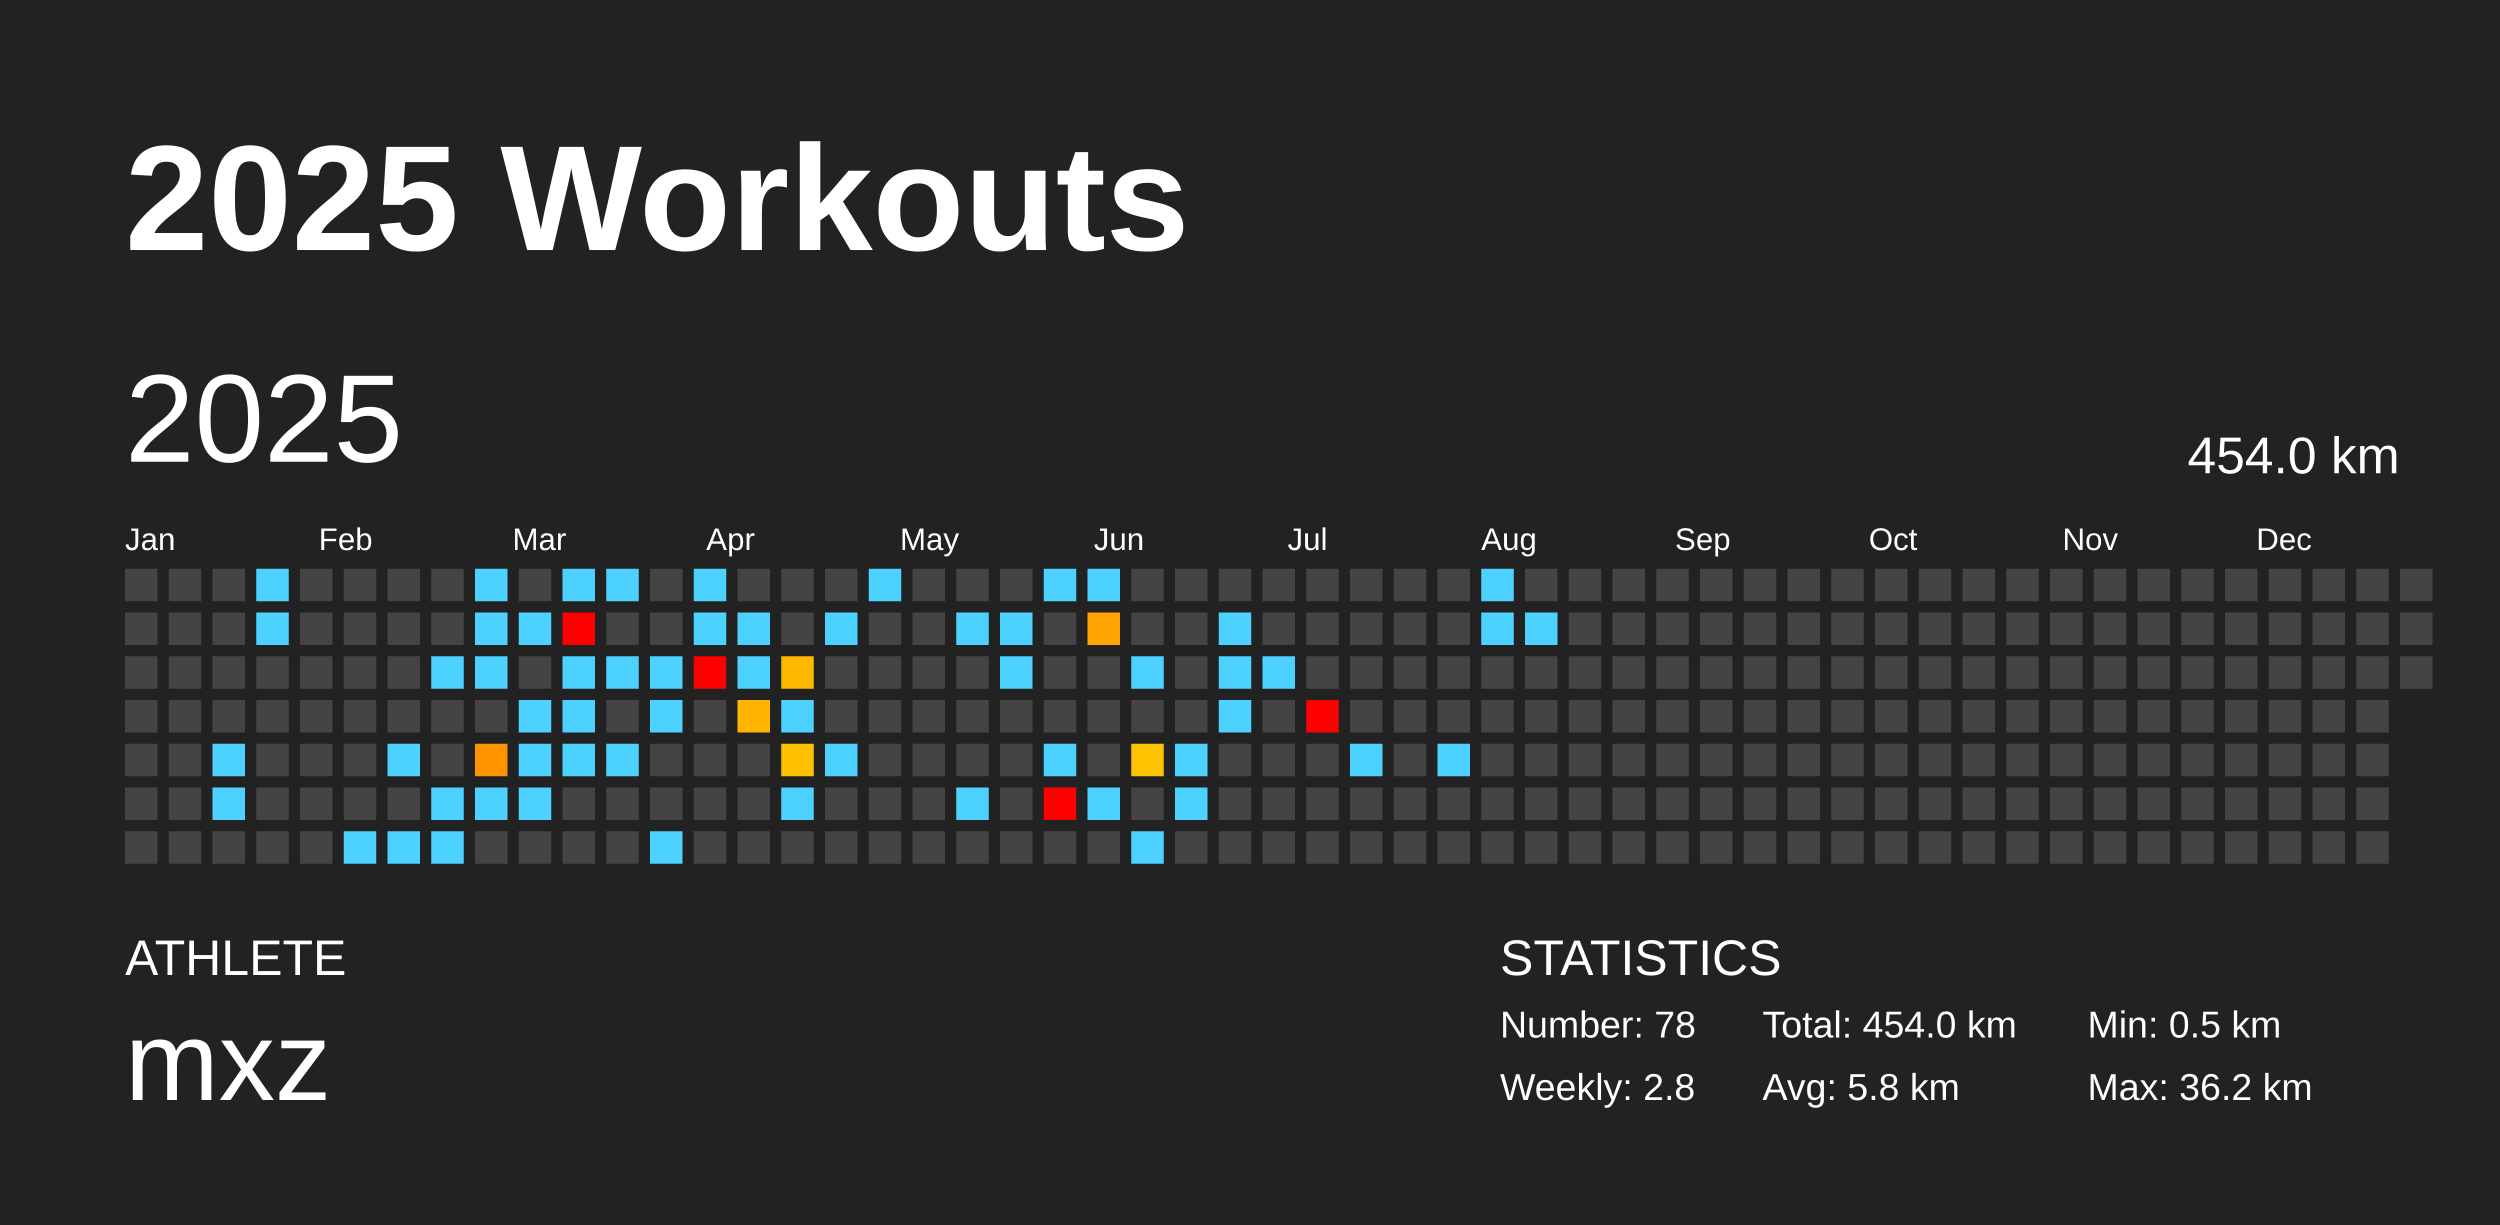
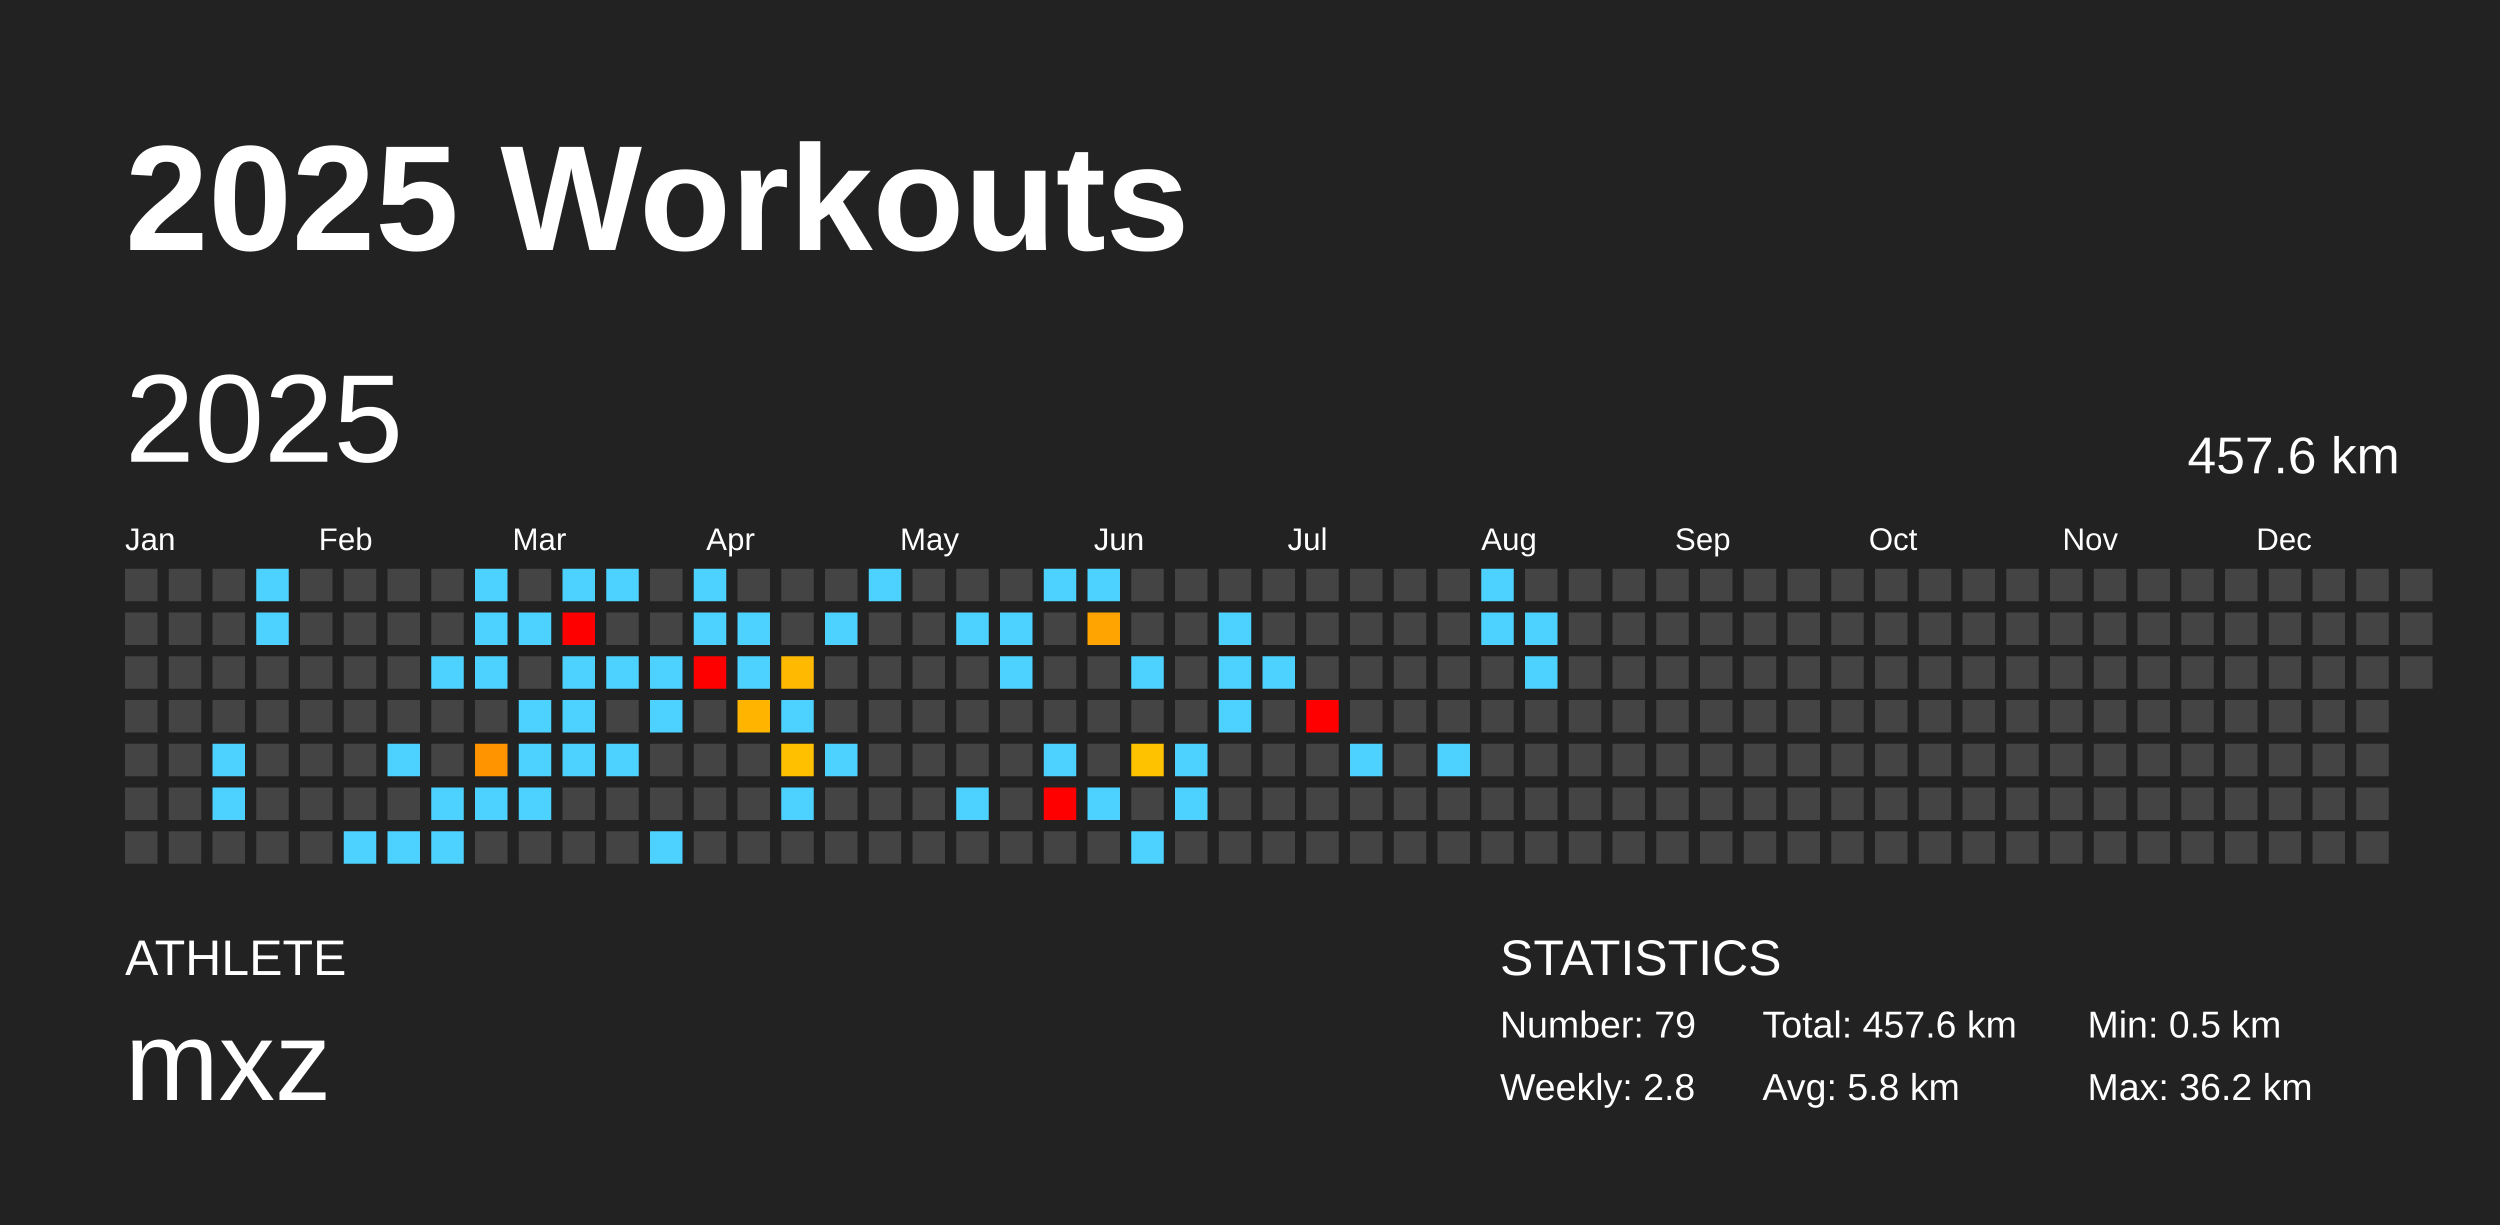
<svg xmlns="http://www.w3.org/2000/svg" baseProfile="full" height="98mm" version="1.1" viewBox="0,0,200,98" width="200mm">
  <defs />
  <rect fill="#222222" height="98" width="200" x="0" y="0" />
  <text fill="#FFFFFF" style="font-size:12px; font-family:Arial; font-weight:bold;" x="10" y="20">2025 Workouts</text>
  <text fill="#FFFFFF" style="font-size:4px; font-family:Arial" x="10" y="78">ATHLETE</text>
  <text fill="#FFFFFF" style="font-size:9px; font-family:Arial" x="10" y="88">mxz</text>
  <text fill="#FFFFFF" style="font-size:4px; font-family:Arial" x="120" y="78">STATISTICS</text>
-   <text fill="#FFFFFF" style="font-size:3px; font-family:Arial" x="120" y="83">Number: 78</text>
+   <text fill="#FFFFFF" style="font-size:3px; font-family:Arial" x="120" y="83">Number: 79</text>
  <text fill="#FFFFFF" style="font-size:3px; font-family:Arial" x="120" y="88">Weekly: 2.8</text>
-   <text fill="#FFFFFF" style="font-size:3px; font-family:Arial" x="141" y="83">Total: 454.0 km</text>
+   <text fill="#FFFFFF" style="font-size:3px; font-family:Arial" x="141" y="83">Total: 457.6 km</text>
  <text fill="#FFFFFF" style="font-size:3px; font-family:Arial" x="141" y="88">Avg: 5.8 km</text>
  <text fill="#FFFFFF" style="font-size:3px; font-family:Arial" x="167" y="83">Min: 0.5 km</text>
  <text fill="#FFFFFF" style="font-size:3px; font-family:Arial" x="167" y="88">Max: 36.2 km</text>
  <text dominant-baseline="hanging" fill="#FFFFFF" style="font-size:10.0px; font-family:Arial;" x="10" y="30">2025</text>
-   <text dominant-baseline="hanging" fill="#FFFFFF" style="font-size:4.125px; font-family:Arial;" x="175" y="35">454.0 km</text>
+   <text dominant-baseline="hanging" fill="#FFFFFF" style="font-size:4.125px; font-family:Arial;" x="175" y="35">457.6 km</text>
  <text fill="#FFFFFF" style="font-size:2.5px; font-family:Arial" x="10.0" y="44">Jan</text>
  <text fill="#FFFFFF" style="font-size:2.5px; font-family:Arial" x="25.5" y="44">Feb</text>
  <text fill="#FFFFFF" style="font-size:2.5px; font-family:Arial" x="41.0" y="44">Mar</text>
  <text fill="#FFFFFF" style="font-size:2.5px; font-family:Arial" x="56.5" y="44">Apr</text>
  <text fill="#FFFFFF" style="font-size:2.5px; font-family:Arial" x="72.0" y="44">May</text>
  <text fill="#FFFFFF" style="font-size:2.5px; font-family:Arial" x="87.5" y="44">Jun</text>
  <text fill="#FFFFFF" style="font-size:2.5px; font-family:Arial" x="103.0" y="44">Jul</text>
  <text fill="#FFFFFF" style="font-size:2.5px; font-family:Arial" x="118.5" y="44">Aug</text>
  <text fill="#FFFFFF" style="font-size:2.5px; font-family:Arial" x="134.0" y="44">Sep</text>
  <text fill="#FFFFFF" style="font-size:2.5px; font-family:Arial" x="149.5" y="44">Oct</text>
  <text fill="#FFFFFF" style="font-size:2.5px; font-family:Arial" x="165.0" y="44">Nov</text>
  <text fill="#FFFFFF" style="font-size:2.5px; font-family:Arial" x="180.5" y="44">Dec</text>
  <rect fill="#444444" height="2.6" width="2.6" x="10.0" y="45.5" />
  <rect fill="#444444" height="2.6" width="2.6" x="10.0" y="49.0" />
  <rect fill="#444444" height="2.6" width="2.6" x="10.0" y="52.5" />
  <rect fill="#444444" height="2.6" width="2.6" x="10.0" y="56.0" />
  <rect fill="#444444" height="2.6" width="2.6" x="10.0" y="59.5" />
  <rect fill="#444444" height="2.6" width="2.6" x="10.0" y="63.0" />
  <rect fill="#444444" height="2.6" width="2.6" x="10.0" y="66.5" />
  <rect fill="#444444" height="2.6" width="2.6" x="13.5" y="45.5" />
  <rect fill="#444444" height="2.6" width="2.6" x="13.5" y="49.0" />
  <rect fill="#444444" height="2.6" width="2.6" x="13.5" y="52.5" />
  <rect fill="#444444" height="2.6" width="2.6" x="13.5" y="56.0" />
  <rect fill="#444444" height="2.6" width="2.6" x="13.5" y="59.5" />
  <rect fill="#444444" height="2.6" width="2.6" x="13.5" y="63.0" />
  <rect fill="#444444" height="2.6" width="2.6" x="13.5" y="66.5" />
  <rect fill="#444444" height="2.6" width="2.6" x="17.0" y="45.5" />
  <rect fill="#444444" height="2.6" width="2.6" x="17.0" y="49.0" />
  <rect fill="#444444" height="2.6" width="2.6" x="17.0" y="52.5" />
  <rect fill="#444444" height="2.6" width="2.6" x="17.0" y="56.0" />
  <rect fill="#4dd2ff" height="2.6" width="2.6" x="17.0" y="59.5" />
  <rect fill="#4dd2ff" height="2.6" width="2.6" x="17.0" y="63.0" />
  <rect fill="#444444" height="2.6" width="2.6" x="17.0" y="66.5" />
  <rect fill="#4dd2ff" height="2.6" width="2.6" x="20.5" y="45.5" />
  <rect fill="#4dd2ff" height="2.6" width="2.6" x="20.5" y="49.0" />
  <rect fill="#444444" height="2.6" width="2.6" x="20.5" y="52.5" />
  <rect fill="#444444" height="2.6" width="2.6" x="20.5" y="56.0" />
  <rect fill="#444444" height="2.6" width="2.6" x="20.5" y="59.5" />
  <rect fill="#444444" height="2.6" width="2.6" x="20.5" y="63.0" />
  <rect fill="#444444" height="2.6" width="2.6" x="20.5" y="66.5" />
  <rect fill="#444444" height="2.6" width="2.6" x="24.0" y="45.5" />
  <rect fill="#444444" height="2.6" width="2.6" x="24.0" y="49.0" />
  <rect fill="#444444" height="2.6" width="2.6" x="24.0" y="52.5" />
  <rect fill="#444444" height="2.6" width="2.6" x="24.0" y="56.0" />
  <rect fill="#444444" height="2.6" width="2.6" x="24.0" y="59.5" />
  <rect fill="#444444" height="2.6" width="2.6" x="24.0" y="63.0" />
  <rect fill="#444444" height="2.6" width="2.6" x="24.0" y="66.5" />
  <rect fill="#444444" height="2.6" width="2.6" x="27.5" y="45.5" />
  <rect fill="#444444" height="2.6" width="2.6" x="27.5" y="49.0" />
  <rect fill="#444444" height="2.6" width="2.6" x="27.5" y="52.5" />
  <rect fill="#444444" height="2.6" width="2.6" x="27.5" y="56.0" />
  <rect fill="#444444" height="2.6" width="2.6" x="27.5" y="59.5" />
  <rect fill="#444444" height="2.6" width="2.6" x="27.5" y="63.0" />
  <rect fill="#4dd2ff" height="2.6" width="2.6" x="27.5" y="66.5" />
  <rect fill="#444444" height="2.6" width="2.6" x="31.0" y="45.5" />
  <rect fill="#444444" height="2.6" width="2.6" x="31.0" y="49.0" />
  <rect fill="#444444" height="2.6" width="2.6" x="31.0" y="52.5" />
  <rect fill="#444444" height="2.6" width="2.6" x="31.0" y="56.0" />
  <rect fill="#4dd2ff" height="2.6" width="2.6" x="31.0" y="59.5" />
  <rect fill="#444444" height="2.6" width="2.6" x="31.0" y="63.0" />
  <rect fill="#4dd2ff" height="2.6" width="2.6" x="31.0" y="66.5" />
  <rect fill="#444444" height="2.6" width="2.6" x="34.5" y="45.5" />
  <rect fill="#444444" height="2.6" width="2.6" x="34.5" y="49.0" />
  <rect fill="#4dd2ff" height="2.6" width="2.6" x="34.5" y="52.5" />
  <rect fill="#444444" height="2.6" width="2.6" x="34.5" y="56.0" />
  <rect fill="#444444" height="2.6" width="2.6" x="34.5" y="59.5" />
  <rect fill="#4dd2ff" height="2.6" width="2.6" x="34.5" y="63.0" />
  <rect fill="#4dd2ff" height="2.6" width="2.6" x="34.5" y="66.5" />
  <rect fill="#4dd2ff" height="2.6" width="2.6" x="38.0" y="45.5" />
  <rect fill="#4dd2ff" height="2.6" width="2.6" x="38.0" y="49.0" />
  <rect fill="#4dd2ff" height="2.6" width="2.6" x="38.0" y="52.5" />
  <rect fill="#444444" height="2.6" width="2.6" x="38.0" y="56.0" />
  <rect fill="#ff9400" height="2.6" width="2.6" x="38.0" y="59.5" />
  <rect fill="#4dd2ff" height="2.6" width="2.6" x="38.0" y="63.0" />
  <rect fill="#444444" height="2.6" width="2.6" x="38.0" y="66.5" />
  <rect fill="#444444" height="2.6" width="2.6" x="41.5" y="45.5" />
  <rect fill="#4dd2ff" height="2.6" width="2.6" x="41.5" y="49.0" />
  <rect fill="#444444" height="2.6" width="2.6" x="41.5" y="52.5" />
  <rect fill="#4dd2ff" height="2.6" width="2.6" x="41.5" y="56.0" />
  <rect fill="#4dd2ff" height="2.6" width="2.6" x="41.5" y="59.5" />
  <rect fill="#4dd2ff" height="2.6" width="2.6" x="41.5" y="63.0" />
  <rect fill="#444444" height="2.6" width="2.6" x="41.5" y="66.5" />
  <rect fill="#4dd2ff" height="2.6" width="2.6" x="45.0" y="45.5" />
  <rect fill="red" height="2.6" width="2.6" x="45.0" y="49.0" />
  <rect fill="#4dd2ff" height="2.6" width="2.6" x="45.0" y="52.5" />
  <rect fill="#4dd2ff" height="2.6" width="2.6" x="45.0" y="56.0" />
  <rect fill="#4dd2ff" height="2.6" width="2.6" x="45.0" y="59.5" />
  <rect fill="#444444" height="2.6" width="2.6" x="45.0" y="63.0" />
  <rect fill="#444444" height="2.6" width="2.6" x="45.0" y="66.5" />
  <rect fill="#4dd2ff" height="2.6" width="2.6" x="48.5" y="45.5" />
  <rect fill="#444444" height="2.6" width="2.6" x="48.5" y="49.0" />
  <rect fill="#4dd2ff" height="2.6" width="2.6" x="48.5" y="52.5" />
  <rect fill="#444444" height="2.6" width="2.6" x="48.5" y="56.0" />
  <rect fill="#4dd2ff" height="2.6" width="2.6" x="48.5" y="59.5" />
  <rect fill="#444444" height="2.6" width="2.6" x="48.5" y="63.0" />
  <rect fill="#444444" height="2.6" width="2.6" x="48.5" y="66.5" />
  <rect fill="#444444" height="2.6" width="2.6" x="52.0" y="45.5" />
  <rect fill="#444444" height="2.6" width="2.6" x="52.0" y="49.0" />
  <rect fill="#4dd2ff" height="2.6" width="2.6" x="52.0" y="52.5" />
  <rect fill="#4dd2ff" height="2.6" width="2.6" x="52.0" y="56.0" />
  <rect fill="#444444" height="2.6" width="2.6" x="52.0" y="59.5" />
  <rect fill="#444444" height="2.6" width="2.6" x="52.0" y="63.0" />
  <rect fill="#4dd2ff" height="2.6" width="2.6" x="52.0" y="66.5" />
  <rect fill="#4dd2ff" height="2.6" width="2.6" x="55.5" y="45.5" />
  <rect fill="#4dd2ff" height="2.6" width="2.6" x="55.5" y="49.0" />
  <rect fill="red" height="2.6" width="2.6" x="55.5" y="52.5" />
  <rect fill="#444444" height="2.6" width="2.6" x="55.5" y="56.0" />
  <rect fill="#444444" height="2.6" width="2.6" x="55.5" y="59.5" />
  <rect fill="#444444" height="2.6" width="2.6" x="55.5" y="63.0" />
  <rect fill="#444444" height="2.6" width="2.6" x="55.5" y="66.5" />
  <rect fill="#444444" height="2.6" width="2.6" x="59.0" y="45.5" />
  <rect fill="#4dd2ff" height="2.6" width="2.6" x="59.0" y="49.0" />
  <rect fill="#4dd2ff" height="2.6" width="2.6" x="59.0" y="52.5" />
  <rect fill="#ffb500" height="2.6" width="2.6" x="59.0" y="56.0" />
  <rect fill="#444444" height="2.6" width="2.6" x="59.0" y="59.5" />
  <rect fill="#444444" height="2.6" width="2.6" x="59.0" y="63.0" />
  <rect fill="#444444" height="2.6" width="2.6" x="59.0" y="66.5" />
  <rect fill="#444444" height="2.6" width="2.6" x="62.5" y="45.5" />
  <rect fill="#444444" height="2.6" width="2.6" x="62.5" y="49.0" />
  <rect fill="#ffb900" height="2.6" width="2.6" x="62.5" y="52.5" />
  <rect fill="#4dd2ff" height="2.6" width="2.6" x="62.5" y="56.0" />
  <rect fill="#ffc000" height="2.6" width="2.6" x="62.5" y="59.5" />
  <rect fill="#4dd2ff" height="2.6" width="2.6" x="62.5" y="63.0" />
  <rect fill="#444444" height="2.6" width="2.6" x="62.5" y="66.5" />
  <rect fill="#444444" height="2.6" width="2.6" x="66.0" y="45.5" />
  <rect fill="#4dd2ff" height="2.6" width="2.6" x="66.0" y="49.0" />
  <rect fill="#444444" height="2.6" width="2.6" x="66.0" y="52.5" />
  <rect fill="#444444" height="2.6" width="2.6" x="66.0" y="56.0" />
  <rect fill="#4dd2ff" height="2.6" width="2.6" x="66.0" y="59.5" />
  <rect fill="#444444" height="2.6" width="2.6" x="66.0" y="63.0" />
  <rect fill="#444444" height="2.6" width="2.6" x="66.0" y="66.5" />
  <rect fill="#4dd2ff" height="2.6" width="2.6" x="69.5" y="45.5" />
  <rect fill="#444444" height="2.6" width="2.6" x="69.5" y="49.0" />
  <rect fill="#444444" height="2.6" width="2.6" x="69.5" y="52.5" />
  <rect fill="#444444" height="2.6" width="2.6" x="69.5" y="56.0" />
  <rect fill="#444444" height="2.6" width="2.6" x="69.5" y="59.5" />
  <rect fill="#444444" height="2.6" width="2.6" x="69.5" y="63.0" />
  <rect fill="#444444" height="2.6" width="2.6" x="69.5" y="66.5" />
  <rect fill="#444444" height="2.6" width="2.6" x="73.0" y="45.5" />
  <rect fill="#444444" height="2.6" width="2.6" x="73.0" y="49.0" />
  <rect fill="#444444" height="2.6" width="2.6" x="73.0" y="52.5" />
  <rect fill="#444444" height="2.6" width="2.6" x="73.0" y="56.0" />
  <rect fill="#444444" height="2.6" width="2.6" x="73.0" y="59.5" />
  <rect fill="#444444" height="2.6" width="2.6" x="73.0" y="63.0" />
  <rect fill="#444444" height="2.6" width="2.6" x="73.0" y="66.5" />
  <rect fill="#444444" height="2.6" width="2.6" x="76.5" y="45.5" />
  <rect fill="#4dd2ff" height="2.6" width="2.6" x="76.5" y="49.0" />
  <rect fill="#444444" height="2.6" width="2.6" x="76.5" y="52.5" />
  <rect fill="#444444" height="2.6" width="2.6" x="76.5" y="56.0" />
  <rect fill="#444444" height="2.6" width="2.6" x="76.5" y="59.5" />
  <rect fill="#4dd2ff" height="2.6" width="2.6" x="76.5" y="63.0" />
  <rect fill="#444444" height="2.6" width="2.6" x="76.5" y="66.5" />
  <rect fill="#444444" height="2.6" width="2.6" x="80.0" y="45.5" />
  <rect fill="#4dd2ff" height="2.6" width="2.6" x="80.0" y="49.0" />
  <rect fill="#4dd2ff" height="2.6" width="2.6" x="80.0" y="52.5" />
  <rect fill="#444444" height="2.6" width="2.6" x="80.0" y="56.0" />
  <rect fill="#444444" height="2.6" width="2.6" x="80.0" y="59.5" />
  <rect fill="#444444" height="2.6" width="2.6" x="80.0" y="63.0" />
  <rect fill="#444444" height="2.6" width="2.6" x="80.0" y="66.5" />
  <rect fill="#4dd2ff" height="2.6" width="2.6" x="83.5" y="45.5" />
  <rect fill="#444444" height="2.6" width="2.6" x="83.5" y="49.0" />
  <rect fill="#444444" height="2.6" width="2.6" x="83.5" y="52.5" />
  <rect fill="#444444" height="2.6" width="2.6" x="83.5" y="56.0" />
  <rect fill="#4dd2ff" height="2.6" width="2.6" x="83.5" y="59.5" />
  <rect fill="red" height="2.6" width="2.6" x="83.5" y="63.0" />
  <rect fill="#444444" height="2.6" width="2.6" x="83.5" y="66.5" />
  <rect fill="#4dd2ff" height="2.6" width="2.6" x="87.0" y="45.5" />
  <rect fill="#ffa400" height="2.6" width="2.6" x="87.0" y="49.0" />
  <rect fill="#444444" height="2.6" width="2.6" x="87.0" y="52.5" />
  <rect fill="#444444" height="2.6" width="2.6" x="87.0" y="56.0" />
  <rect fill="#444444" height="2.6" width="2.6" x="87.0" y="59.5" />
  <rect fill="#4dd2ff" height="2.6" width="2.6" x="87.0" y="63.0" />
  <rect fill="#444444" height="2.6" width="2.6" x="87.0" y="66.5" />
  <rect fill="#444444" height="2.6" width="2.6" x="90.5" y="45.5" />
  <rect fill="#444444" height="2.6" width="2.6" x="90.5" y="49.0" />
  <rect fill="#4dd2ff" height="2.6" width="2.6" x="90.5" y="52.5" />
  <rect fill="#444444" height="2.6" width="2.6" x="90.5" y="56.0" />
  <rect fill="#ffc200" height="2.6" width="2.6" x="90.5" y="59.5" />
  <rect fill="#444444" height="2.6" width="2.6" x="90.5" y="63.0" />
  <rect fill="#4dd2ff" height="2.6" width="2.6" x="90.5" y="66.5" />
  <rect fill="#444444" height="2.6" width="2.6" x="94.0" y="45.5" />
  <rect fill="#444444" height="2.6" width="2.6" x="94.0" y="49.0" />
  <rect fill="#444444" height="2.6" width="2.6" x="94.0" y="52.5" />
  <rect fill="#444444" height="2.6" width="2.6" x="94.0" y="56.0" />
  <rect fill="#4dd2ff" height="2.6" width="2.6" x="94.0" y="59.5" />
  <rect fill="#4dd2ff" height="2.6" width="2.6" x="94.0" y="63.0" />
  <rect fill="#444444" height="2.6" width="2.6" x="94.0" y="66.5" />
  <rect fill="#444444" height="2.6" width="2.6" x="97.5" y="45.5" />
  <rect fill="#4dd2ff" height="2.6" width="2.6" x="97.5" y="49.0" />
  <rect fill="#4dd2ff" height="2.6" width="2.6" x="97.5" y="52.5" />
  <rect fill="#4dd2ff" height="2.6" width="2.6" x="97.5" y="56.0" />
  <rect fill="#444444" height="2.6" width="2.6" x="97.5" y="59.5" />
  <rect fill="#444444" height="2.6" width="2.6" x="97.5" y="63.0" />
  <rect fill="#444444" height="2.6" width="2.6" x="97.5" y="66.5" />
  <rect fill="#444444" height="2.6" width="2.6" x="101.0" y="45.5" />
  <rect fill="#444444" height="2.6" width="2.6" x="101.0" y="49.0" />
  <rect fill="#4dd2ff" height="2.6" width="2.6" x="101.0" y="52.5" />
  <rect fill="#444444" height="2.6" width="2.6" x="101.0" y="56.0" />
  <rect fill="#444444" height="2.6" width="2.6" x="101.0" y="59.5" />
  <rect fill="#444444" height="2.6" width="2.6" x="101.0" y="63.0" />
  <rect fill="#444444" height="2.6" width="2.6" x="101.0" y="66.5" />
  <rect fill="#444444" height="2.6" width="2.6" x="104.5" y="45.5" />
  <rect fill="#444444" height="2.6" width="2.6" x="104.5" y="49.0" />
  <rect fill="#444444" height="2.6" width="2.6" x="104.5" y="52.5" />
  <rect fill="red" height="2.6" width="2.6" x="104.5" y="56.0" />
  <rect fill="#444444" height="2.6" width="2.6" x="104.5" y="59.5" />
  <rect fill="#444444" height="2.6" width="2.6" x="104.5" y="63.0" />
  <rect fill="#444444" height="2.6" width="2.6" x="104.5" y="66.5" />
  <rect fill="#444444" height="2.6" width="2.6" x="108.0" y="45.5" />
  <rect fill="#444444" height="2.6" width="2.6" x="108.0" y="49.0" />
  <rect fill="#444444" height="2.6" width="2.6" x="108.0" y="52.5" />
  <rect fill="#444444" height="2.6" width="2.6" x="108.0" y="56.0" />
  <rect fill="#4dd2ff" height="2.6" width="2.6" x="108.0" y="59.5" />
  <rect fill="#444444" height="2.6" width="2.6" x="108.0" y="63.0" />
  <rect fill="#444444" height="2.6" width="2.6" x="108.0" y="66.5" />
  <rect fill="#444444" height="2.6" width="2.6" x="111.5" y="45.5" />
  <rect fill="#444444" height="2.6" width="2.6" x="111.5" y="49.0" />
  <rect fill="#444444" height="2.6" width="2.6" x="111.5" y="52.5" />
  <rect fill="#444444" height="2.6" width="2.6" x="111.5" y="56.0" />
  <rect fill="#444444" height="2.6" width="2.6" x="111.5" y="59.5" />
  <rect fill="#444444" height="2.6" width="2.6" x="111.5" y="63.0" />
  <rect fill="#444444" height="2.6" width="2.6" x="111.5" y="66.5" />
  <rect fill="#444444" height="2.6" width="2.6" x="115.0" y="45.5" />
  <rect fill="#444444" height="2.6" width="2.6" x="115.0" y="49.0" />
  <rect fill="#444444" height="2.6" width="2.6" x="115.0" y="52.5" />
  <rect fill="#444444" height="2.6" width="2.6" x="115.0" y="56.0" />
  <rect fill="#4dd2ff" height="2.6" width="2.6" x="115.0" y="59.5" />
  <rect fill="#444444" height="2.6" width="2.6" x="115.0" y="63.0" />
  <rect fill="#444444" height="2.6" width="2.6" x="115.0" y="66.5" />
  <rect fill="#4dd2ff" height="2.6" width="2.6" x="118.5" y="45.5" />
  <rect fill="#4dd2ff" height="2.6" width="2.6" x="118.5" y="49.0" />
  <rect fill="#444444" height="2.6" width="2.6" x="118.5" y="52.5" />
  <rect fill="#444444" height="2.6" width="2.6" x="118.5" y="56.0" />
  <rect fill="#444444" height="2.6" width="2.6" x="118.5" y="59.5" />
  <rect fill="#444444" height="2.6" width="2.6" x="118.5" y="63.0" />
  <rect fill="#444444" height="2.6" width="2.6" x="118.5" y="66.5" />
  <rect fill="#444444" height="2.6" width="2.6" x="122.0" y="45.5" />
  <rect fill="#4dd2ff" height="2.6" width="2.6" x="122.0" y="49.0" />
-   <rect fill="#444444" height="2.6" width="2.6" x="122.0" y="52.5" />
+   <rect fill="#4dd2ff" height="2.6" width="2.6" x="122.0" y="52.5" />
  <rect fill="#444444" height="2.6" width="2.6" x="122.0" y="56.0" />
  <rect fill="#444444" height="2.6" width="2.6" x="122.0" y="59.5" />
  <rect fill="#444444" height="2.6" width="2.6" x="122.0" y="63.0" />
  <rect fill="#444444" height="2.6" width="2.6" x="122.0" y="66.5" />
  <rect fill="#444444" height="2.6" width="2.6" x="125.5" y="45.5" />
  <rect fill="#444444" height="2.6" width="2.6" x="125.5" y="49.0" />
  <rect fill="#444444" height="2.6" width="2.6" x="125.5" y="52.5" />
  <rect fill="#444444" height="2.6" width="2.6" x="125.5" y="56.0" />
  <rect fill="#444444" height="2.6" width="2.6" x="125.5" y="59.5" />
  <rect fill="#444444" height="2.6" width="2.6" x="125.5" y="63.0" />
  <rect fill="#444444" height="2.6" width="2.6" x="125.5" y="66.5" />
  <rect fill="#444444" height="2.6" width="2.6" x="129.0" y="45.5" />
  <rect fill="#444444" height="2.6" width="2.6" x="129.0" y="49.0" />
  <rect fill="#444444" height="2.6" width="2.6" x="129.0" y="52.5" />
  <rect fill="#444444" height="2.6" width="2.6" x="129.0" y="56.0" />
  <rect fill="#444444" height="2.6" width="2.6" x="129.0" y="59.5" />
  <rect fill="#444444" height="2.6" width="2.6" x="129.0" y="63.0" />
  <rect fill="#444444" height="2.6" width="2.6" x="129.0" y="66.5" />
  <rect fill="#444444" height="2.6" width="2.6" x="132.5" y="45.5" />
  <rect fill="#444444" height="2.6" width="2.6" x="132.5" y="49.0" />
  <rect fill="#444444" height="2.6" width="2.6" x="132.5" y="52.5" />
  <rect fill="#444444" height="2.6" width="2.6" x="132.5" y="56.0" />
  <rect fill="#444444" height="2.6" width="2.6" x="132.5" y="59.5" />
  <rect fill="#444444" height="2.6" width="2.6" x="132.5" y="63.0" />
  <rect fill="#444444" height="2.6" width="2.6" x="132.5" y="66.5" />
  <rect fill="#444444" height="2.6" width="2.6" x="136.0" y="45.5" />
  <rect fill="#444444" height="2.6" width="2.6" x="136.0" y="49.0" />
  <rect fill="#444444" height="2.6" width="2.6" x="136.0" y="52.5" />
  <rect fill="#444444" height="2.6" width="2.6" x="136.0" y="56.0" />
  <rect fill="#444444" height="2.6" width="2.6" x="136.0" y="59.5" />
  <rect fill="#444444" height="2.6" width="2.6" x="136.0" y="63.0" />
  <rect fill="#444444" height="2.6" width="2.6" x="136.0" y="66.5" />
  <rect fill="#444444" height="2.6" width="2.6" x="139.5" y="45.5" />
  <rect fill="#444444" height="2.6" width="2.6" x="139.5" y="49.0" />
  <rect fill="#444444" height="2.6" width="2.6" x="139.5" y="52.5" />
  <rect fill="#444444" height="2.6" width="2.6" x="139.5" y="56.0" />
  <rect fill="#444444" height="2.6" width="2.6" x="139.5" y="59.5" />
  <rect fill="#444444" height="2.6" width="2.6" x="139.5" y="63.0" />
  <rect fill="#444444" height="2.6" width="2.6" x="139.5" y="66.5" />
  <rect fill="#444444" height="2.6" width="2.6" x="143.0" y="45.5" />
  <rect fill="#444444" height="2.6" width="2.6" x="143.0" y="49.0" />
  <rect fill="#444444" height="2.6" width="2.6" x="143.0" y="52.5" />
  <rect fill="#444444" height="2.6" width="2.6" x="143.0" y="56.0" />
  <rect fill="#444444" height="2.6" width="2.6" x="143.0" y="59.5" />
  <rect fill="#444444" height="2.6" width="2.6" x="143.0" y="63.0" />
  <rect fill="#444444" height="2.6" width="2.6" x="143.0" y="66.5" />
  <rect fill="#444444" height="2.6" width="2.6" x="146.5" y="45.5" />
  <rect fill="#444444" height="2.6" width="2.6" x="146.5" y="49.0" />
  <rect fill="#444444" height="2.6" width="2.6" x="146.5" y="52.5" />
  <rect fill="#444444" height="2.6" width="2.6" x="146.5" y="56.0" />
  <rect fill="#444444" height="2.6" width="2.6" x="146.5" y="59.5" />
  <rect fill="#444444" height="2.6" width="2.6" x="146.5" y="63.0" />
  <rect fill="#444444" height="2.6" width="2.6" x="146.5" y="66.5" />
  <rect fill="#444444" height="2.6" width="2.6" x="150.0" y="45.5" />
  <rect fill="#444444" height="2.6" width="2.6" x="150.0" y="49.0" />
  <rect fill="#444444" height="2.6" width="2.6" x="150.0" y="52.5" />
  <rect fill="#444444" height="2.6" width="2.6" x="150.0" y="56.0" />
  <rect fill="#444444" height="2.6" width="2.6" x="150.0" y="59.5" />
  <rect fill="#444444" height="2.6" width="2.6" x="150.0" y="63.0" />
  <rect fill="#444444" height="2.6" width="2.6" x="150.0" y="66.5" />
  <rect fill="#444444" height="2.6" width="2.6" x="153.5" y="45.5" />
  <rect fill="#444444" height="2.6" width="2.6" x="153.5" y="49.0" />
  <rect fill="#444444" height="2.6" width="2.6" x="153.5" y="52.5" />
  <rect fill="#444444" height="2.6" width="2.6" x="153.5" y="56.0" />
  <rect fill="#444444" height="2.6" width="2.6" x="153.5" y="59.5" />
  <rect fill="#444444" height="2.6" width="2.6" x="153.5" y="63.0" />
  <rect fill="#444444" height="2.6" width="2.6" x="153.5" y="66.5" />
  <rect fill="#444444" height="2.6" width="2.6" x="157.0" y="45.5" />
  <rect fill="#444444" height="2.6" width="2.6" x="157.0" y="49.0" />
  <rect fill="#444444" height="2.6" width="2.6" x="157.0" y="52.5" />
  <rect fill="#444444" height="2.6" width="2.6" x="157.0" y="56.0" />
  <rect fill="#444444" height="2.6" width="2.6" x="157.0" y="59.5" />
  <rect fill="#444444" height="2.6" width="2.6" x="157.0" y="63.0" />
  <rect fill="#444444" height="2.6" width="2.6" x="157.0" y="66.5" />
  <rect fill="#444444" height="2.6" width="2.6" x="160.5" y="45.5" />
  <rect fill="#444444" height="2.6" width="2.6" x="160.5" y="49.0" />
  <rect fill="#444444" height="2.6" width="2.6" x="160.5" y="52.5" />
  <rect fill="#444444" height="2.6" width="2.6" x="160.5" y="56.0" />
  <rect fill="#444444" height="2.6" width="2.6" x="160.5" y="59.5" />
  <rect fill="#444444" height="2.6" width="2.6" x="160.5" y="63.0" />
  <rect fill="#444444" height="2.6" width="2.6" x="160.5" y="66.5" />
  <rect fill="#444444" height="2.6" width="2.6" x="164.0" y="45.5" />
  <rect fill="#444444" height="2.6" width="2.6" x="164.0" y="49.0" />
  <rect fill="#444444" height="2.6" width="2.6" x="164.0" y="52.5" />
  <rect fill="#444444" height="2.6" width="2.6" x="164.0" y="56.0" />
  <rect fill="#444444" height="2.6" width="2.6" x="164.0" y="59.5" />
  <rect fill="#444444" height="2.6" width="2.6" x="164.0" y="63.0" />
  <rect fill="#444444" height="2.6" width="2.6" x="164.0" y="66.5" />
  <rect fill="#444444" height="2.6" width="2.6" x="167.5" y="45.5" />
  <rect fill="#444444" height="2.6" width="2.6" x="167.5" y="49.0" />
  <rect fill="#444444" height="2.6" width="2.6" x="167.5" y="52.5" />
  <rect fill="#444444" height="2.6" width="2.6" x="167.5" y="56.0" />
  <rect fill="#444444" height="2.6" width="2.6" x="167.5" y="59.5" />
  <rect fill="#444444" height="2.6" width="2.6" x="167.5" y="63.0" />
  <rect fill="#444444" height="2.6" width="2.6" x="167.5" y="66.5" />
  <rect fill="#444444" height="2.6" width="2.6" x="171.0" y="45.5" />
  <rect fill="#444444" height="2.6" width="2.6" x="171.0" y="49.0" />
  <rect fill="#444444" height="2.6" width="2.6" x="171.0" y="52.5" />
  <rect fill="#444444" height="2.6" width="2.6" x="171.0" y="56.0" />
  <rect fill="#444444" height="2.6" width="2.6" x="171.0" y="59.5" />
  <rect fill="#444444" height="2.6" width="2.6" x="171.0" y="63.0" />
  <rect fill="#444444" height="2.6" width="2.6" x="171.0" y="66.5" />
  <rect fill="#444444" height="2.6" width="2.6" x="174.5" y="45.5" />
  <rect fill="#444444" height="2.6" width="2.6" x="174.5" y="49.0" />
  <rect fill="#444444" height="2.6" width="2.6" x="174.5" y="52.5" />
  <rect fill="#444444" height="2.6" width="2.6" x="174.5" y="56.0" />
  <rect fill="#444444" height="2.6" width="2.6" x="174.5" y="59.5" />
  <rect fill="#444444" height="2.6" width="2.6" x="174.5" y="63.0" />
  <rect fill="#444444" height="2.6" width="2.6" x="174.5" y="66.5" />
  <rect fill="#444444" height="2.6" width="2.6" x="178.0" y="45.5" />
  <rect fill="#444444" height="2.6" width="2.6" x="178.0" y="49.0" />
  <rect fill="#444444" height="2.6" width="2.6" x="178.0" y="52.5" />
  <rect fill="#444444" height="2.6" width="2.6" x="178.0" y="56.0" />
  <rect fill="#444444" height="2.6" width="2.6" x="178.0" y="59.5" />
  <rect fill="#444444" height="2.6" width="2.6" x="178.0" y="63.0" />
  <rect fill="#444444" height="2.6" width="2.6" x="178.0" y="66.5" />
  <rect fill="#444444" height="2.6" width="2.6" x="181.5" y="45.5" />
  <rect fill="#444444" height="2.6" width="2.6" x="181.5" y="49.0" />
  <rect fill="#444444" height="2.6" width="2.6" x="181.5" y="52.5" />
  <rect fill="#444444" height="2.6" width="2.6" x="181.5" y="56.0" />
  <rect fill="#444444" height="2.6" width="2.6" x="181.5" y="59.5" />
  <rect fill="#444444" height="2.6" width="2.6" x="181.5" y="63.0" />
  <rect fill="#444444" height="2.6" width="2.6" x="181.5" y="66.5" />
  <rect fill="#444444" height="2.6" width="2.6" x="185.0" y="45.5" />
  <rect fill="#444444" height="2.6" width="2.6" x="185.0" y="49.0" />
  <rect fill="#444444" height="2.6" width="2.6" x="185.0" y="52.5" />
  <rect fill="#444444" height="2.6" width="2.6" x="185.0" y="56.0" />
  <rect fill="#444444" height="2.6" width="2.6" x="185.0" y="59.5" />
  <rect fill="#444444" height="2.6" width="2.6" x="185.0" y="63.0" />
  <rect fill="#444444" height="2.6" width="2.6" x="185.0" y="66.5" />
  <rect fill="#444444" height="2.6" width="2.6" x="188.5" y="45.5" />
  <rect fill="#444444" height="2.6" width="2.6" x="188.5" y="49.0" />
  <rect fill="#444444" height="2.6" width="2.6" x="188.5" y="52.5" />
  <rect fill="#444444" height="2.6" width="2.6" x="188.5" y="56.0" />
  <rect fill="#444444" height="2.6" width="2.6" x="188.5" y="59.5" />
  <rect fill="#444444" height="2.6" width="2.6" x="188.5" y="63.0" />
  <rect fill="#444444" height="2.6" width="2.6" x="188.5" y="66.5" />
  <rect fill="#444444" height="2.6" width="2.6" x="192.0" y="45.5" />
  <rect fill="#444444" height="2.6" width="2.6" x="192.0" y="49.0" />
  <rect fill="#444444" height="2.6" width="2.6" x="192.0" y="52.5" />
</svg>
